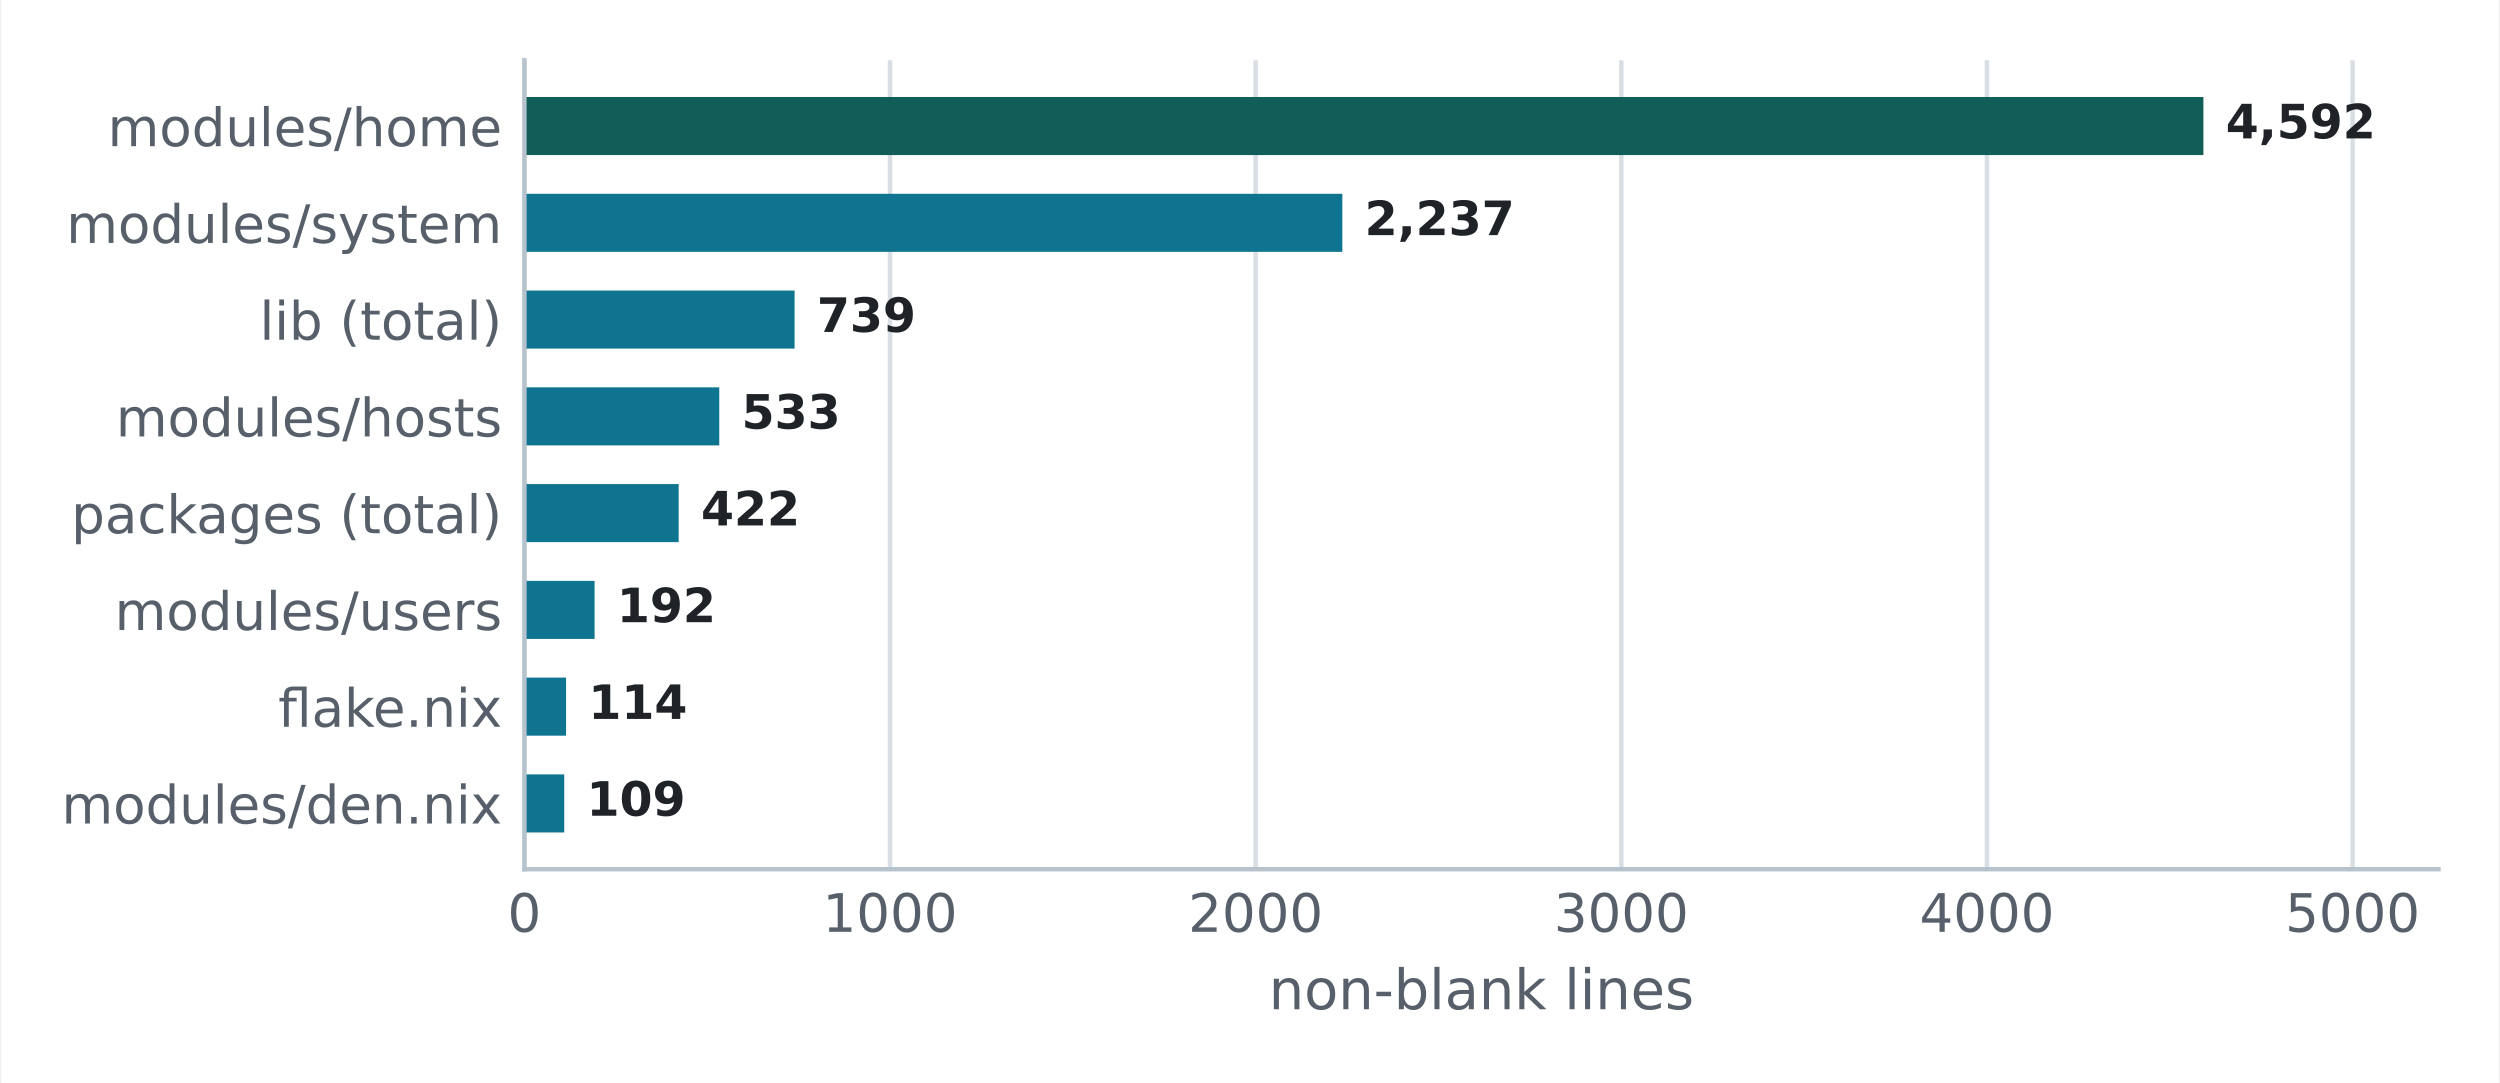
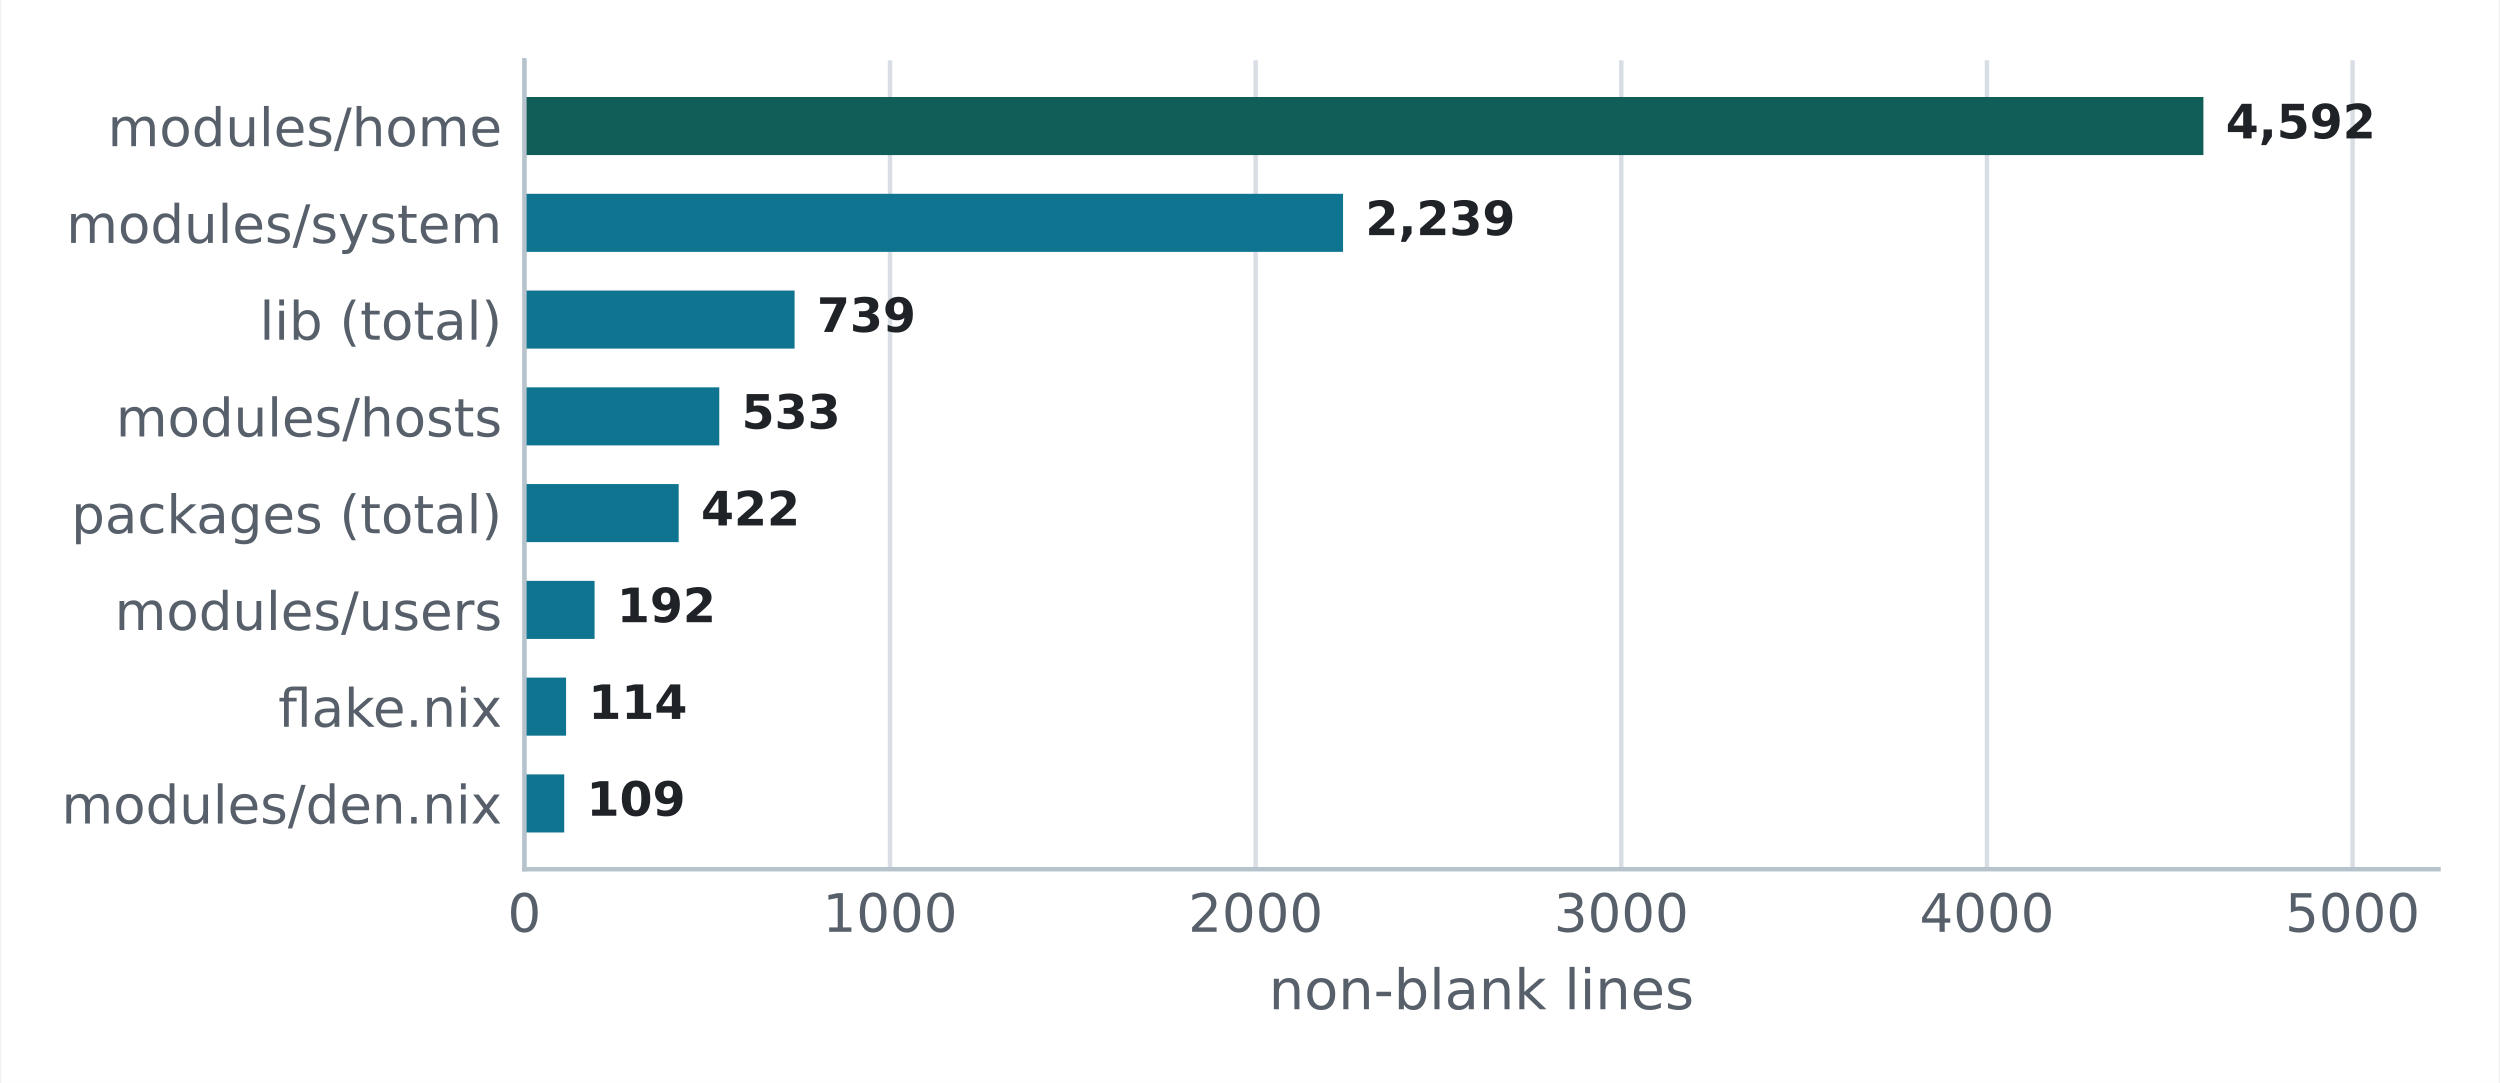
<svg xmlns="http://www.w3.org/2000/svg" xmlns:xlink="http://www.w3.org/1999/xlink" width="995" height="431" viewBox="0 0 447.591 194.078" version="1.1">
  <defs>
    <style type="text/css">*{stroke-linejoin: round; stroke-linecap: butt}</style>
  </defs>
  <g id="figure_1">
    <g id="patch_1">
      <path d="M 0 194.078  L 447.591 194.078  L 447.591 0  L 0 0  z " style="fill: #ffffff" />
    </g>
    <g id="axes_1">
      <g id="patch_2">
        <path d="M 93.751 155.778  L 436.791 155.778  L 436.791 10.8  L 93.751 10.8  z " style="fill: #ffffff" />
      </g>
      <g id="matplotlib.axis_1">
        <g id="xtick_1">
          <g id="line2d_1">
            <path d="M 93.751 155.778  L 93.751 10.8  " clip-path="url(#p4f550c6e6d)" style="fill: none; stroke: #d8dee4; stroke-width: 0.8; stroke-linecap: square" />
          </g>
          <g id="line2d_2" />
          <g id="text_1">
            <g style="fill: #57606a" transform="translate(90.72875 166.9954) scale(0.095 -0.095)">
              <defs>
                <path id="DejaVuSans-13" d="M 2034 4250  Q 1547 4250 1301 3770  Q 1056 3291 1056 2328  Q 1056 1369 1301 889  Q 1547 409 2034 409  Q 2525 409 2770 889  Q 3016 1369 3016 2328  Q 3016 3291 2770 3770  Q 2525 4250 2034 4250  z M 2034 4750  Q 2819 4750 3233 4129  Q 3647 3509 3647 2328  Q 3647 1150 3233 529  Q 2819 -91 2034 -91  Q 1250 -91 836 529  Q 422 1150 422 2328  Q 422 3509 836 4129  Q 1250 4750 2034 4750  z " transform="scale(0.015625)" />
              </defs>
              <use xlink:href="#DejaVuSans-13" />
            </g>
          </g>
        </g>
        <g id="xtick_2">
          <g id="line2d_3">
            <path d="M 159.281 155.778  L 159.281 10.8  " clip-path="url(#p4f550c6e6d)" style="fill: none; stroke: #d8dee4; stroke-width: 0.8; stroke-linecap: square" />
          </g>
          <g id="line2d_4" />
          <g id="text_2">
            <g style="fill: #57606a" transform="translate(147.1919 166.9954) scale(0.095 -0.095)">
              <defs>
                <path id="DejaVuSans-14" d="M 794 531  L 1825 531  L 1825 4091  L 703 3866  L 703 4441  L 1819 4666  L 2450 4666  L 2450 531  L 3481 531  L 3481 0  L 794 0  L 794 531  z " transform="scale(0.015625)" />
              </defs>
              <use xlink:href="#DejaVuSans-14" />
              <use xlink:href="#DejaVuSans-13" transform="translate(63.625 0)" />
              <use xlink:href="#DejaVuSans-13" transform="translate(127.25 0)" />
              <use xlink:href="#DejaVuSans-13" transform="translate(190.875 0)" />
            </g>
          </g>
        </g>
        <g id="xtick_3">
          <g id="line2d_5">
            <path d="M 224.81 155.778  L 224.81 10.8  " clip-path="url(#p4f550c6e6d)" style="fill: none; stroke: #d8dee4; stroke-width: 0.8; stroke-linecap: square" />
          </g>
          <g id="line2d_6" />
          <g id="text_3">
            <g style="fill: #57606a" transform="translate(212.7215 166.9954) scale(0.095 -0.095)">
              <defs>
                <path id="DejaVuSans-15" d="M 1228 531  L 3431 531  L 3431 0  L 469 0  L 469 531  Q 828 903 1448 1529  Q 2069 2156 2228 2338  Q 2531 2678 2651 2914  Q 2772 3150 2772 3378  Q 2772 3750 2511 3984  Q 2250 4219 1831 4219  Q 1534 4219 1204 4116  Q 875 4013 500 3803  L 500 4441  Q 881 4594 1212 4672  Q 1544 4750 1819 4750  Q 2544 4750 2975 4387  Q 3406 4025 3406 3419  Q 3406 3131 3298 2873  Q 3191 2616 2906 2266  Q 2828 2175 2409 1742  Q 1991 1309 1228 531  z " transform="scale(0.015625)" />
              </defs>
              <use xlink:href="#DejaVuSans-15" />
              <use xlink:href="#DejaVuSans-13" transform="translate(63.625 0)" />
              <use xlink:href="#DejaVuSans-13" transform="translate(127.25 0)" />
              <use xlink:href="#DejaVuSans-13" transform="translate(190.875 0)" />
            </g>
          </g>
        </g>
        <g id="xtick_4">
          <g id="line2d_7">
            <path d="M 290.34 155.778  L 290.34 10.8  " clip-path="url(#p4f550c6e6d)" style="fill: none; stroke: #d8dee4; stroke-width: 0.8; stroke-linecap: square" />
          </g>
          <g id="line2d_8" />
          <g id="text_4">
            <g style="fill: #57606a" transform="translate(278.2512 166.9954) scale(0.095 -0.095)">
              <defs>
                <path id="DejaVuSans-16" d="M 2597 2516  Q 3050 2419 3304 2112  Q 3559 1806 3559 1356  Q 3559 666 3084 287  Q 2609 -91 1734 -91  Q 1441 -91 1130 -33  Q 819 25 488 141  L 488 750  Q 750 597 1062 519  Q 1375 441 1716 441  Q 2309 441 2620 675  Q 2931 909 2931 1356  Q 2931 1769 2642 2001  Q 2353 2234 1838 2234  L 1294 2234  L 1294 2753  L 1863 2753  Q 2328 2753 2575 2939  Q 2822 3125 2822 3475  Q 2822 3834 2567 4026  Q 2313 4219 1838 4219  Q 1578 4219 1281 4162  Q 984 4106 628 3988  L 628 4550  Q 988 4650 1302 4700  Q 1616 4750 1894 4750  Q 2613 4750 3031 4423  Q 3450 4097 3450 3541  Q 3450 3153 3228 2886  Q 3006 2619 2597 2516  z " transform="scale(0.015625)" />
              </defs>
              <use xlink:href="#DejaVuSans-16" />
              <use xlink:href="#DejaVuSans-13" transform="translate(63.625 0)" />
              <use xlink:href="#DejaVuSans-13" transform="translate(127.25 0)" />
              <use xlink:href="#DejaVuSans-13" transform="translate(190.875 0)" />
            </g>
          </g>
        </g>
        <g id="xtick_5">
          <g id="line2d_9">
            <path d="M 355.87 155.778  L 355.87 10.8  " clip-path="url(#p4f550c6e6d)" style="fill: none; stroke: #d8dee4; stroke-width: 0.8; stroke-linecap: square" />
          </g>
          <g id="line2d_10" />
          <g id="text_5">
            <g style="fill: #57606a" transform="translate(343.7809 166.9954) scale(0.095 -0.095)">
              <defs>
                <path id="DejaVuSans-17" d="M 2419 4116  L 825 1625  L 2419 1625  L 2419 4116  z M 2253 4666  L 3047 4666  L 3047 1625  L 3713 1625  L 3713 1100  L 3047 1100  L 3047 0  L 2419 0  L 2419 1100  L 313 1100  L 313 1709  L 2253 4666  z " transform="scale(0.015625)" />
              </defs>
              <use xlink:href="#DejaVuSans-17" />
              <use xlink:href="#DejaVuSans-13" transform="translate(63.625 0)" />
              <use xlink:href="#DejaVuSans-13" transform="translate(127.25 0)" />
              <use xlink:href="#DejaVuSans-13" transform="translate(190.875 0)" />
            </g>
          </g>
        </g>
        <g id="xtick_6">
          <g id="line2d_11">
            <path d="M 421.399 155.778  L 421.399 10.8  " clip-path="url(#p4f550c6e6d)" style="fill: none; stroke: #d8dee4; stroke-width: 0.8; stroke-linecap: square" />
          </g>
          <g id="line2d_12" />
          <g id="text_6">
            <g style="fill: #57606a" transform="translate(409.3106 166.9954) scale(0.095 -0.095)">
              <defs>
                <path id="DejaVuSans-18" d="M 691 4666  L 3169 4666  L 3169 4134  L 1269 4134  L 1269 2991  Q 1406 3038 1543 3061  Q 1681 3084 1819 3084  Q 2600 3084 3056 2656  Q 3513 2228 3513 1497  Q 3513 744 3044 326  Q 2575 -91 1722 -91  Q 1428 -91 1123 -41  Q 819 9 494 109  L 494 744  Q 775 591 1075 516  Q 1375 441 1709 441  Q 2250 441 2565 725  Q 2881 1009 2881 1497  Q 2881 1984 2565 2268  Q 2250 2553 1709 2553  Q 1456 2553 1204 2497  Q 953 2441 691 2322  L 691 4666  z " transform="scale(0.015625)" />
              </defs>
              <use xlink:href="#DejaVuSans-18" />
              <use xlink:href="#DejaVuSans-13" transform="translate(63.625 0)" />
              <use xlink:href="#DejaVuSans-13" transform="translate(127.25 0)" />
              <use xlink:href="#DejaVuSans-13" transform="translate(190.875 0)" />
            </g>
          </g>
        </g>
        <g id="text_7">
          <g style="fill: #57606a" transform="translate(227.1616 180.8761) scale(0.1 -0.1)">
            <defs>
              <path id="DejaVuSans-51" d="M 3513 2113  L 3513 0  L 2938 0  L 2938 2094  Q 2938 2591 2744 2837  Q 2550 3084 2163 3084  Q 1697 3084 1428 2787  Q 1159 2491 1159 1978  L 1159 0  L 581 0  L 581 3500  L 1159 3500  L 1159 2956  Q 1366 3272 1645 3428  Q 1925 3584 2291 3584  Q 2894 3584 3203 3211  Q 3513 2838 3513 2113  z " transform="scale(0.015625)" />
              <path id="DejaVuSans-52" d="M 1959 3097  Q 1497 3097 1228 2736  Q 959 2375 959 1747  Q 959 1119 1226 758  Q 1494 397 1959 397  Q 2419 397 2687 759  Q 2956 1122 2956 1747  Q 2956 2369 2687 2733  Q 2419 3097 1959 3097  z M 1959 3584  Q 2709 3584 3137 3096  Q 3566 2609 3566 1747  Q 3566 888 3137 398  Q 2709 -91 1959 -91  Q 1206 -91 779 398  Q 353 888 353 1747  Q 353 2609 779 3096  Q 1206 3584 1959 3584  z " transform="scale(0.015625)" />
              <path id="DejaVuSans-10" d="M 313 2009  L 1997 2009  L 1997 1497  L 313 1497  L 313 2009  z " transform="scale(0.015625)" />
              <path id="DejaVuSans-45" d="M 3116 1747  Q 3116 2381 2855 2742  Q 2594 3103 2138 3103  Q 1681 3103 1420 2742  Q 1159 2381 1159 1747  Q 1159 1113 1420 752  Q 1681 391 2138 391  Q 2594 391 2855 752  Q 3116 1113 3116 1747  z M 1159 2969  Q 1341 3281 1617 3432  Q 1894 3584 2278 3584  Q 2916 3584 3314 3078  Q 3713 2572 3713 1747  Q 3713 922 3314 415  Q 2916 -91 2278 -91  Q 1894 -91 1617 61  Q 1341 213 1159 525  L 1159 0  L 581 0  L 581 4863  L 1159 4863  L 1159 2969  z " transform="scale(0.015625)" />
              <path id="DejaVuSans-4f" d="M 603 4863  L 1178 4863  L 1178 0  L 603 0  L 603 4863  z " transform="scale(0.015625)" />
              <path id="DejaVuSans-44" d="M 2194 1759  Q 1497 1759 1228 1600  Q 959 1441 959 1056  Q 959 750 1161 570  Q 1363 391 1709 391  Q 2188 391 2477 730  Q 2766 1069 2766 1631  L 2766 1759  L 2194 1759  z M 3341 1997  L 3341 0  L 2766 0  L 2766 531  Q 2569 213 2275 61  Q 1981 -91 1556 -91  Q 1019 -91 701 211  Q 384 513 384 1019  Q 384 1609 779 1909  Q 1175 2209 1959 2209  L 2766 2209  L 2766 2266  Q 2766 2663 2505 2880  Q 2244 3097 1772 3097  Q 1472 3097 1187 3025  Q 903 2953 641 2809  L 641 3341  Q 956 3463 1253 3523  Q 1550 3584 1831 3584  Q 2591 3584 2966 3190  Q 3341 2797 3341 1997  z " transform="scale(0.015625)" />
              <path id="DejaVuSans-4e" d="M 581 4863  L 1159 4863  L 1159 1991  L 2875 3500  L 3609 3500  L 1753 1863  L 3688 0  L 2938 0  L 1159 1709  L 1159 0  L 581 0  L 581 4863  z " transform="scale(0.015625)" />
              <path id="DejaVuSans-3" transform="scale(0.015625)" />
              <path id="DejaVuSans-4c" d="M 603 3500  L 1178 3500  L 1178 0  L 603 0  L 603 3500  z M 603 4863  L 1178 4863  L 1178 4134  L 603 4134  L 603 4863  z " transform="scale(0.015625)" />
              <path id="DejaVuSans-48" d="M 3597 1894  L 3597 1613  L 953 1613  Q 991 1019 1311 708  Q 1631 397 2203 397  Q 2534 397 2845 478  Q 3156 559 3463 722  L 3463 178  Q 3153 47 2828 -22  Q 2503 -91 2169 -91  Q 1331 -91 842 396  Q 353 884 353 1716  Q 353 2575 817 3079  Q 1281 3584 2069 3584  Q 2775 3584 3186 3129  Q 3597 2675 3597 1894  z M 3022 2063  Q 3016 2534 2758 2815  Q 2500 3097 2075 3097  Q 1594 3097 1305 2825  Q 1016 2553 972 2059  L 3022 2063  z " transform="scale(0.015625)" />
              <path id="DejaVuSans-56" d="M 2834 3397  L 2834 2853  Q 2591 2978 2328 3040  Q 2066 3103 1784 3103  Q 1356 3103 1142 2972  Q 928 2841 928 2578  Q 928 2378 1081 2264  Q 1234 2150 1697 2047  L 1894 2003  Q 2506 1872 2764 1633  Q 3022 1394 3022 966  Q 3022 478 2636 193  Q 2250 -91 1575 -91  Q 1294 -91 989 -36  Q 684 19 347 128  L 347 722  Q 666 556 975 473  Q 1284 391 1588 391  Q 1994 391 2212 530  Q 2431 669 2431 922  Q 2431 1156 2273 1281  Q 2116 1406 1581 1522  L 1381 1569  Q 847 1681 609 1914  Q 372 2147 372 2553  Q 372 3047 722 3315  Q 1072 3584 1716 3584  Q 2034 3584 2315 3537  Q 2597 3491 2834 3397  z " transform="scale(0.015625)" />
            </defs>
            <use xlink:href="#DejaVuSans-51" />
            <use xlink:href="#DejaVuSans-52" transform="translate(63.375 0)" />
            <use xlink:href="#DejaVuSans-51" transform="translate(124.5625 0)" />
            <use xlink:href="#DejaVuSans-10" transform="translate(187.9375 0)" />
            <use xlink:href="#DejaVuSans-45" transform="translate(224.0156 0)" />
            <use xlink:href="#DejaVuSans-4f" transform="translate(287.5 0)" />
            <use xlink:href="#DejaVuSans-44" transform="translate(315.2812 0)" />
            <use xlink:href="#DejaVuSans-51" transform="translate(376.5625 0)" />
            <use xlink:href="#DejaVuSans-4e" transform="translate(439.9375 0)" />
            <use xlink:href="#DejaVuSans-3" transform="translate(497.8438 0)" />
            <use xlink:href="#DejaVuSans-4f" transform="translate(529.625 0)" />
            <use xlink:href="#DejaVuSans-4c" transform="translate(557.4062 0)" />
            <use xlink:href="#DejaVuSans-51" transform="translate(585.1875 0)" />
            <use xlink:href="#DejaVuSans-48" transform="translate(648.5625 0)" />
            <use xlink:href="#DejaVuSans-56" transform="translate(710.0938 0)" />
          </g>
        </g>
      </g>
      <g id="matplotlib.axis_2">
        <g id="ytick_1">
          <g id="line2d_13" />
          <g id="text_8">
            <g style="fill: #57606a" transform="translate(10.8 147.5945) scale(0.095 -0.095)">
              <defs>
                <path id="DejaVuSans-50" d="M 3328 2828  Q 3544 3216 3844 3400  Q 4144 3584 4550 3584  Q 5097 3584 5394 3201  Q 5691 2819 5691 2113  L 5691 0  L 5113 0  L 5113 2094  Q 5113 2597 4934 2840  Q 4756 3084 4391 3084  Q 3944 3084 3684 2787  Q 3425 2491 3425 1978  L 3425 0  L 2847 0  L 2847 2094  Q 2847 2600 2669 2842  Q 2491 3084 2119 3084  Q 1678 3084 1418 2786  Q 1159 2488 1159 1978  L 1159 0  L 581 0  L 581 3500  L 1159 3500  L 1159 2956  Q 1356 3278 1631 3431  Q 1906 3584 2284 3584  Q 2666 3584 2933 3390  Q 3200 3197 3328 2828  z " transform="scale(0.015625)" />
                <path id="DejaVuSans-47" d="M 2906 2969  L 2906 4863  L 3481 4863  L 3481 0  L 2906 0  L 2906 525  Q 2725 213 2448 61  Q 2172 -91 1784 -91  Q 1150 -91 751 415  Q 353 922 353 1747  Q 353 2572 751 3078  Q 1150 3584 1784 3584  Q 2172 3584 2448 3432  Q 2725 3281 2906 2969  z M 947 1747  Q 947 1113 1208 752  Q 1469 391 1925 391  Q 2381 391 2643 752  Q 2906 1113 2906 1747  Q 2906 2381 2643 2742  Q 2381 3103 1925 3103  Q 1469 3103 1208 2742  Q 947 2381 947 1747  z " transform="scale(0.015625)" />
                <path id="DejaVuSans-58" d="M 544 1381  L 544 3500  L 1119 3500  L 1119 1403  Q 1119 906 1312 657  Q 1506 409 1894 409  Q 2359 409 2629 706  Q 2900 1003 2900 1516  L 2900 3500  L 3475 3500  L 3475 0  L 2900 0  L 2900 538  Q 2691 219 2414 64  Q 2138 -91 1772 -91  Q 1169 -91 856 284  Q 544 659 544 1381  z M 1991 3584  L 1991 3584  z " transform="scale(0.015625)" />
                <path id="DejaVuSans-12" d="M 1625 4666  L 2156 4666  L 531 -594  L 0 -594  L 1625 4666  z " transform="scale(0.015625)" />
                <path id="DejaVuSans-11" d="M 684 794  L 1344 794  L 1344 0  L 684 0  L 684 794  z " transform="scale(0.015625)" />
                <path id="DejaVuSans-5b" d="M 3513 3500  L 2247 1797  L 3578 0  L 2900 0  L 1881 1375  L 863 0  L 184 0  L 1544 1831  L 300 3500  L 978 3500  L 1906 2253  L 2834 3500  L 3513 3500  z " transform="scale(0.015625)" />
              </defs>
              <use xlink:href="#DejaVuSans-50" />
              <use xlink:href="#DejaVuSans-52" transform="translate(97.40625 0)" />
              <use xlink:href="#DejaVuSans-47" transform="translate(158.5938 0)" />
              <use xlink:href="#DejaVuSans-58" transform="translate(222.0781 0)" />
              <use xlink:href="#DejaVuSans-4f" transform="translate(285.4531 0)" />
              <use xlink:href="#DejaVuSans-48" transform="translate(313.2344 0)" />
              <use xlink:href="#DejaVuSans-56" transform="translate(374.7656 0)" />
              <use xlink:href="#DejaVuSans-12" transform="translate(426.8594 0)" />
              <use xlink:href="#DejaVuSans-47" transform="translate(460.5469 0)" />
              <use xlink:href="#DejaVuSans-48" transform="translate(524.0312 0)" />
              <use xlink:href="#DejaVuSans-51" transform="translate(585.5625 0)" />
              <use xlink:href="#DejaVuSans-11" transform="translate(648.9375 0)" />
              <use xlink:href="#DejaVuSans-51" transform="translate(680.7188 0)" />
              <use xlink:href="#DejaVuSans-4c" transform="translate(744.0938 0)" />
              <use xlink:href="#DejaVuSans-5b" transform="translate(771.875 0)" />
            </g>
          </g>
        </g>
        <g id="ytick_2">
          <g id="line2d_14" />
          <g id="text_9">
            <g style="fill: #57606a" transform="translate(49.6357 130.2526) scale(0.095 -0.095)">
              <defs>
                <path id="DejaVuSans-13b0" d="M 1831 4863  L 3431 4863  L 3431 0  L 2853 0  L 2853 4384  L 1825 4384  Q 1516 4384 1395 4259  Q 1275 4134 1275 3809  L 1275 3500  L 2222 3500  L 2222 3053  L 1275 3053  L 1275 0  L 697 0  L 697 3053  L 147 3053  L 147 3500  L 697 3500  L 697 3744  Q 697 4328 969 4595  Q 1241 4863 1831 4863  z " transform="scale(0.015625)" />
              </defs>
              <use xlink:href="#DejaVuSans-13b0" />
              <use xlink:href="#DejaVuSans-44" transform="translate(62.98438 0)" />
              <use xlink:href="#DejaVuSans-4e" transform="translate(124.2656 0)" />
              <use xlink:href="#DejaVuSans-48" transform="translate(178.6094 0)" />
              <use xlink:href="#DejaVuSans-11" transform="translate(240.1406 0)" />
              <use xlink:href="#DejaVuSans-51" transform="translate(271.9219 0)" />
              <use xlink:href="#DejaVuSans-4c" transform="translate(335.2969 0)" />
              <use xlink:href="#DejaVuSans-5b" transform="translate(363.0781 0)" />
            </g>
          </g>
        </g>
        <g id="ytick_3">
          <g id="line2d_15" />
          <g id="text_10">
            <g style="fill: #57606a" transform="translate(20.32969 112.9108) scale(0.095 -0.095)">
              <defs>
                <path id="DejaVuSans-55" d="M 2631 2963  Q 2534 3019 2420 3045  Q 2306 3072 2169 3072  Q 1681 3072 1420 2755  Q 1159 2438 1159 1844  L 1159 0  L 581 0  L 581 3500  L 1159 3500  L 1159 2956  Q 1341 3275 1631 3429  Q 1922 3584 2338 3584  Q 2397 3584 2469 3576  Q 2541 3569 2628 3553  L 2631 2963  z " transform="scale(0.015625)" />
              </defs>
              <use xlink:href="#DejaVuSans-50" />
              <use xlink:href="#DejaVuSans-52" transform="translate(97.40625 0)" />
              <use xlink:href="#DejaVuSans-47" transform="translate(158.5938 0)" />
              <use xlink:href="#DejaVuSans-58" transform="translate(222.0781 0)" />
              <use xlink:href="#DejaVuSans-4f" transform="translate(285.4531 0)" />
              <use xlink:href="#DejaVuSans-48" transform="translate(313.2344 0)" />
              <use xlink:href="#DejaVuSans-56" transform="translate(374.7656 0)" />
              <use xlink:href="#DejaVuSans-12" transform="translate(426.8594 0)" />
              <use xlink:href="#DejaVuSans-58" transform="translate(460.5469 0)" />
              <use xlink:href="#DejaVuSans-56" transform="translate(523.9219 0)" />
              <use xlink:href="#DejaVuSans-48" transform="translate(576.0156 0)" />
              <use xlink:href="#DejaVuSans-55" transform="translate(637.5469 0)" />
              <use xlink:href="#DejaVuSans-56" transform="translate(678.6562 0)" />
            </g>
          </g>
        </g>
        <g id="ytick_4">
          <g id="line2d_16" />
          <g id="text_11">
            <g style="fill: #57606a" transform="translate(12.5382 95.569) scale(0.095 -0.095)">
              <defs>
                <path id="DejaVuSans-53" d="M 1159 525  L 1159 -1331  L 581 -1331  L 581 3500  L 1159 3500  L 1159 2969  Q 1341 3281 1617 3432  Q 1894 3584 2278 3584  Q 2916 3584 3314 3078  Q 3713 2572 3713 1747  Q 3713 922 3314 415  Q 2916 -91 2278 -91  Q 1894 -91 1617 61  Q 1341 213 1159 525  z M 3116 1747  Q 3116 2381 2855 2742  Q 2594 3103 2138 3103  Q 1681 3103 1420 2742  Q 1159 2381 1159 1747  Q 1159 1113 1420 752  Q 1681 391 2138 391  Q 2594 391 2855 752  Q 3116 1113 3116 1747  z " transform="scale(0.015625)" />
                <path id="DejaVuSans-46" d="M 3122 3366  L 3122 2828  Q 2878 2963 2633 3030  Q 2388 3097 2138 3097  Q 1578 3097 1268 2742  Q 959 2388 959 1747  Q 959 1106 1268 751  Q 1578 397 2138 397  Q 2388 397 2633 464  Q 2878 531 3122 666  L 3122 134  Q 2881 22 2623 -34  Q 2366 -91 2075 -91  Q 1284 -91 818 406  Q 353 903 353 1747  Q 353 2603 823 3093  Q 1294 3584 2113 3584  Q 2378 3584 2631 3529  Q 2884 3475 3122 3366  z " transform="scale(0.015625)" />
                <path id="DejaVuSans-4a" d="M 2906 1791  Q 2906 2416 2648 2759  Q 2391 3103 1925 3103  Q 1463 3103 1205 2759  Q 947 2416 947 1791  Q 947 1169 1205 825  Q 1463 481 1925 481  Q 2391 481 2648 825  Q 2906 1169 2906 1791  z M 3481 434  Q 3481 -459 3084 -895  Q 2688 -1331 1869 -1331  Q 1566 -1331 1297 -1286  Q 1028 -1241 775 -1147  L 775 -588  Q 1028 -725 1275 -790  Q 1522 -856 1778 -856  Q 2344 -856 2625 -561  Q 2906 -266 2906 331  L 2906 616  Q 2728 306 2450 153  Q 2172 0 1784 0  Q 1141 0 747 490  Q 353 981 353 1791  Q 353 2603 747 3093  Q 1141 3584 1784 3584  Q 2172 3584 2450 3431  Q 2728 3278 2906 2969  L 2906 3500  L 3481 3500  L 3481 434  z " transform="scale(0.015625)" />
                <path id="DejaVuSans-b" d="M 1984 4856  Q 1566 4138 1362 3434  Q 1159 2731 1159 2009  Q 1159 1288 1364 580  Q 1569 -128 1984 -844  L 1484 -844  Q 1016 -109 783 600  Q 550 1309 550 2009  Q 550 2706 781 3412  Q 1013 4119 1484 4856  L 1984 4856  z " transform="scale(0.015625)" />
                <path id="DejaVuSans-57" d="M 1172 4494  L 1172 3500  L 2356 3500  L 2356 3053  L 1172 3053  L 1172 1153  Q 1172 725 1289 603  Q 1406 481 1766 481  L 2356 481  L 2356 0  L 1766 0  Q 1100 0 847 248  Q 594 497 594 1153  L 594 3053  L 172 3053  L 172 3500  L 594 3500  L 594 4494  L 1172 4494  z " transform="scale(0.015625)" />
                <path id="DejaVuSans-c" d="M 513 4856  L 1013 4856  Q 1481 4119 1714 3412  Q 1947 2706 1947 2009  Q 1947 1309 1714 600  Q 1481 -109 1013 -844  L 513 -844  Q 928 -128 1133 580  Q 1338 1288 1338 2009  Q 1338 2731 1133 3434  Q 928 4138 513 4856  z " transform="scale(0.015625)" />
              </defs>
              <use xlink:href="#DejaVuSans-53" />
              <use xlink:href="#DejaVuSans-44" transform="translate(63.48438 0)" />
              <use xlink:href="#DejaVuSans-46" transform="translate(124.7656 0)" />
              <use xlink:href="#DejaVuSans-4e" transform="translate(179.75 0)" />
              <use xlink:href="#DejaVuSans-44" transform="translate(235.9062 0)" />
              <use xlink:href="#DejaVuSans-4a" transform="translate(297.1875 0)" />
              <use xlink:href="#DejaVuSans-48" transform="translate(360.6719 0)" />
              <use xlink:href="#DejaVuSans-56" transform="translate(422.2031 0)" />
              <use xlink:href="#DejaVuSans-3" transform="translate(474.2969 0)" />
              <use xlink:href="#DejaVuSans-b" transform="translate(506.0781 0)" />
              <use xlink:href="#DejaVuSans-57" transform="translate(545.0938 0)" />
              <use xlink:href="#DejaVuSans-52" transform="translate(584.2969 0)" />
              <use xlink:href="#DejaVuSans-57" transform="translate(645.4844 0)" />
              <use xlink:href="#DejaVuSans-44" transform="translate(684.6875 0)" />
              <use xlink:href="#DejaVuSans-4f" transform="translate(745.9688 0)" />
              <use xlink:href="#DejaVuSans-c" transform="translate(773.75 0)" />
            </g>
          </g>
        </g>
        <g id="ytick_5">
          <g id="line2d_17" />
          <g id="text_12">
            <g style="fill: #57606a" transform="translate(20.54344 78.22717) scale(0.095 -0.095)">
              <defs>
                <path id="DejaVuSans-4b" d="M 3513 2113  L 3513 0  L 2938 0  L 2938 2094  Q 2938 2591 2744 2837  Q 2550 3084 2163 3084  Q 1697 3084 1428 2787  Q 1159 2491 1159 1978  L 1159 0  L 581 0  L 581 4863  L 1159 4863  L 1159 2956  Q 1366 3272 1645 3428  Q 1925 3584 2291 3584  Q 2894 3584 3203 3211  Q 3513 2838 3513 2113  z " transform="scale(0.015625)" />
              </defs>
              <use xlink:href="#DejaVuSans-50" />
              <use xlink:href="#DejaVuSans-52" transform="translate(97.40625 0)" />
              <use xlink:href="#DejaVuSans-47" transform="translate(158.5938 0)" />
              <use xlink:href="#DejaVuSans-58" transform="translate(222.0781 0)" />
              <use xlink:href="#DejaVuSans-4f" transform="translate(285.4531 0)" />
              <use xlink:href="#DejaVuSans-48" transform="translate(313.2344 0)" />
              <use xlink:href="#DejaVuSans-56" transform="translate(374.7656 0)" />
              <use xlink:href="#DejaVuSans-12" transform="translate(426.8594 0)" />
              <use xlink:href="#DejaVuSans-4b" transform="translate(460.5469 0)" />
              <use xlink:href="#DejaVuSans-52" transform="translate(523.9219 0)" />
              <use xlink:href="#DejaVuSans-56" transform="translate(585.1094 0)" />
              <use xlink:href="#DejaVuSans-57" transform="translate(637.2031 0)" />
              <use xlink:href="#DejaVuSans-56" transform="translate(676.4062 0)" />
            </g>
          </g>
        </g>
        <g id="ytick_6">
          <g id="line2d_18" />
          <g id="text_13">
            <g style="fill: #57606a" transform="translate(46.28695 60.88535) scale(0.095 -0.095)">
              <use xlink:href="#DejaVuSans-4f" />
              <use xlink:href="#DejaVuSans-4c" transform="translate(27.78125 0)" />
              <use xlink:href="#DejaVuSans-45" transform="translate(55.5625 0)" />
              <use xlink:href="#DejaVuSans-3" transform="translate(119.0469 0)" />
              <use xlink:href="#DejaVuSans-b" transform="translate(150.8281 0)" />
              <use xlink:href="#DejaVuSans-57" transform="translate(189.8438 0)" />
              <use xlink:href="#DejaVuSans-52" transform="translate(229.0469 0)" />
              <use xlink:href="#DejaVuSans-57" transform="translate(290.2344 0)" />
              <use xlink:href="#DejaVuSans-44" transform="translate(329.4375 0)" />
              <use xlink:href="#DejaVuSans-4f" transform="translate(390.7188 0)" />
              <use xlink:href="#DejaVuSans-c" transform="translate(418.5 0)" />
            </g>
          </g>
        </g>
        <g id="ytick_7">
          <g id="line2d_19" />
          <g id="text_14">
            <g style="fill: #57606a" transform="translate(11.655 43.54352) scale(0.095 -0.095)">
              <defs>
                <path id="DejaVuSans-5c" d="M 2059 -325  Q 1816 -950 1584 -1140  Q 1353 -1331 966 -1331  L 506 -1331  L 506 -850  L 844 -850  Q 1081 -850 1212 -737  Q 1344 -625 1503 -206  L 1606 56  L 191 3500  L 800 3500  L 1894 763  L 2988 3500  L 3597 3500  L 2059 -325  z " transform="scale(0.015625)" />
              </defs>
              <use xlink:href="#DejaVuSans-50" />
              <use xlink:href="#DejaVuSans-52" transform="translate(97.40625 0)" />
              <use xlink:href="#DejaVuSans-47" transform="translate(158.5938 0)" />
              <use xlink:href="#DejaVuSans-58" transform="translate(222.0781 0)" />
              <use xlink:href="#DejaVuSans-4f" transform="translate(285.4531 0)" />
              <use xlink:href="#DejaVuSans-48" transform="translate(313.2344 0)" />
              <use xlink:href="#DejaVuSans-56" transform="translate(374.7656 0)" />
              <use xlink:href="#DejaVuSans-12" transform="translate(426.8594 0)" />
              <use xlink:href="#DejaVuSans-56" transform="translate(460.5469 0)" />
              <use xlink:href="#DejaVuSans-5c" transform="translate(512.6406 0)" />
              <use xlink:href="#DejaVuSans-56" transform="translate(571.8281 0)" />
              <use xlink:href="#DejaVuSans-57" transform="translate(623.9219 0)" />
              <use xlink:href="#DejaVuSans-48" transform="translate(663.125 0)" />
              <use xlink:href="#DejaVuSans-50" transform="translate(724.6562 0)" />
            </g>
          </g>
        </g>
        <g id="ytick_8">
          <g id="line2d_20" />
          <g id="text_15">
            <g style="fill: #57606a" transform="translate(19.06648 26.2017) scale(0.095 -0.095)">
              <use xlink:href="#DejaVuSans-50" />
              <use xlink:href="#DejaVuSans-52" transform="translate(97.40625 0)" />
              <use xlink:href="#DejaVuSans-47" transform="translate(158.5938 0)" />
              <use xlink:href="#DejaVuSans-58" transform="translate(222.0781 0)" />
              <use xlink:href="#DejaVuSans-4f" transform="translate(285.4531 0)" />
              <use xlink:href="#DejaVuSans-48" transform="translate(313.2344 0)" />
              <use xlink:href="#DejaVuSans-56" transform="translate(374.7656 0)" />
              <use xlink:href="#DejaVuSans-12" transform="translate(426.8594 0)" />
              <use xlink:href="#DejaVuSans-4b" transform="translate(460.5469 0)" />
              <use xlink:href="#DejaVuSans-52" transform="translate(523.9219 0)" />
              <use xlink:href="#DejaVuSans-50" transform="translate(585.1094 0)" />
              <use xlink:href="#DejaVuSans-48" transform="translate(682.5156 0)" />
            </g>
          </g>
        </g>
      </g>
      <g id="patch_3">
        <path d="M 93.751 149.188  L 100.894 149.188  L 100.894 138.783  L 93.751 138.783  z " clip-path="url(#p4f550c6e6d)" style="fill: #0e7490" />
      </g>
      <g id="patch_4">
        <path d="M 93.751 131.846  L 101.221 131.846  L 101.221 121.441  L 93.751 121.441  z " clip-path="url(#p4f550c6e6d)" style="fill: #0e7490" />
      </g>
      <g id="patch_5">
        <path d="M 93.751 114.504  L 106.333 114.504  L 106.333 104.099  L 93.751 104.099  z " clip-path="url(#p4f550c6e6d)" style="fill: #0e7490" />
      </g>
      <g id="patch_6">
        <path d="M 93.751 97.162  L 121.404 97.162  L 121.404 86.757  L 93.751 86.757  z " clip-path="url(#p4f550c6e6d)" style="fill: #0e7490" />
      </g>
      <g id="patch_7">
        <path d="M 93.751 79.82  L 128.678 79.82  L 128.678 69.415  L 93.751 69.415  z " clip-path="url(#p4f550c6e6d)" style="fill: #0e7490" />
      </g>
      <g id="patch_8">
        <path d="M 93.751 62.479  L 142.177 62.479  L 142.177 52.074  L 93.751 52.074  z " clip-path="url(#p4f550c6e6d)" style="fill: #0e7490" />
      </g>
      <g id="patch_9">
-         <path d="M 93.751 45.137  L 240.341 45.137  L 240.341 34.732  L 93.751 34.732  z " clip-path="url(#p4f550c6e6d)" style="fill: #0e7490" />
+         <path d="M 93.751 45.137  L 240.472 45.137  L 240.472 34.732  L 93.751 34.732  z " clip-path="url(#p4f550c6e6d)" style="fill: #0e7490" />
      </g>
      <g id="patch_10">
        <path d="M 93.751 27.795  L 394.663 27.795  L 394.663 17.39  L 93.751 17.39  z " clip-path="url(#p4f550c6e6d)" style="fill: #115e59" />
      </g>
      <g id="patch_11">
        <path d="M 93.751 155.778  L 93.751 10.8  " style="fill: none; stroke: #b6c2cc; stroke-width: 0.8; stroke-linejoin: miter; stroke-linecap: square" />
      </g>
      <g id="patch_12">
        <path d="M 93.751 155.778  L 436.791 155.778  " style="fill: none; stroke: #b6c2cc; stroke-width: 0.8; stroke-linejoin: miter; stroke-linecap: square" />
      </g>
      <g id="text_16">
        <g style="fill: #1f2328" transform="translate(104.8937 146.1932) scale(0.085 -0.085)">
          <defs>
            <path id="DejaVuSans-Bold-14" d="M 750 831  L 1813 831  L 1813 3847  L 722 3622  L 722 4441  L 1806 4666  L 2950 4666  L 2950 831  L 4013 831  L 4013 0  L 750 0  L 750 831  z " transform="scale(0.015625)" />
            <path id="DejaVuSans-Bold-13" d="M 2944 2338  Q 2944 3213 2780 3570  Q 2616 3928 2228 3928  Q 1841 3928 1675 3570  Q 1509 3213 1509 2338  Q 1509 1453 1675 1090  Q 1841 728 2228 728  Q 2613 728 2778 1090  Q 2944 1453 2944 2338  z M 4147 2328  Q 4147 1169 3647 539  Q 3147 -91 2228 -91  Q 1306 -91 806 539  Q 306 1169 306 2328  Q 306 3491 806 4120  Q 1306 4750 2228 4750  Q 3147 4750 3647 4120  Q 4147 3491 4147 2328  z " transform="scale(0.015625)" />
            <path id="DejaVuSans-Bold-1c" d="M 641 103  L 641 966  Q 928 831 1190 764  Q 1453 697 1709 697  Q 2247 697 2547 995  Q 2847 1294 2900 1881  Q 2688 1725 2447 1647  Q 2206 1569 1925 1569  Q 1209 1569 770 1986  Q 331 2403 331 3084  Q 331 3838 820 4291  Q 1309 4744 2131 4744  Q 3044 4744 3544 4128  Q 4044 3513 4044 2388  Q 4044 1231 3459 570  Q 2875 -91 1856 -91  Q 1528 -91 1228 -42  Q 928 6 641 103  z M 2125 2350  Q 2441 2350 2600 2554  Q 2759 2759 2759 3169  Q 2759 3575 2600 3781  Q 2441 3988 2125 3988  Q 1809 3988 1650 3781  Q 1491 3575 1491 3169  Q 1491 2759 1650 2554  Q 1809 2350 2125 2350  z " transform="scale(0.015625)" />
          </defs>
          <use xlink:href="#DejaVuSans-Bold-14" />
          <use xlink:href="#DejaVuSans-Bold-13" transform="translate(69.57812 0)" />
          <use xlink:href="#DejaVuSans-Bold-1c" transform="translate(139.1562 0)" />
        </g>
      </g>
      <g id="text_17">
        <g style="fill: #1f2328" transform="translate(105.2213 128.8514) scale(0.085 -0.085)">
          <defs>
            <path id="DejaVuSans-Bold-17" d="M 2356 3675  L 1038 1722  L 2356 1722  L 2356 3675  z M 2156 4666  L 3494 4666  L 3494 1722  L 4159 1722  L 4159 850  L 3494 850  L 3494 0  L 2356 0  L 2356 850  L 288 850  L 288 1881  L 2156 4666  z " transform="scale(0.015625)" />
          </defs>
          <use xlink:href="#DejaVuSans-Bold-14" />
          <use xlink:href="#DejaVuSans-Bold-14" transform="translate(69.57812 0)" />
          <use xlink:href="#DejaVuSans-Bold-17" transform="translate(139.1562 0)" />
        </g>
      </g>
      <g id="text_18">
        <g style="fill: #1f2328" transform="translate(110.3326 111.5096) scale(0.085 -0.085)">
          <defs>
            <path id="DejaVuSans-Bold-15" d="M 1844 884  L 3897 884  L 3897 0  L 506 0  L 506 884  L 2209 2388  Q 2438 2594 2547 2791  Q 2656 2988 2656 3200  Q 2656 3528 2436 3728  Q 2216 3928 1850 3928  Q 1569 3928 1234 3808  Q 900 3688 519 3450  L 519 4475  Q 925 4609 1322 4679  Q 1719 4750 2100 4750  Q 2938 4750 3402 4381  Q 3866 4013 3866 3353  Q 3866 2972 3669 2642  Q 3472 2313 2841 1759  L 1844 884  z " transform="scale(0.015625)" />
          </defs>
          <use xlink:href="#DejaVuSans-Bold-14" />
          <use xlink:href="#DejaVuSans-Bold-1c" transform="translate(69.57812 0)" />
          <use xlink:href="#DejaVuSans-Bold-15" transform="translate(139.1562 0)" />
        </g>
      </g>
      <g id="text_19">
        <g style="fill: #1f2328" transform="translate(125.4045 94.16775) scale(0.085 -0.085)">
          <use xlink:href="#DejaVuSans-Bold-17" />
          <use xlink:href="#DejaVuSans-Bold-15" transform="translate(69.57812 0)" />
          <use xlink:href="#DejaVuSans-Bold-15" transform="translate(139.1562 0)" />
        </g>
      </g>
      <g id="text_20">
        <g style="fill: #1f2328" transform="translate(132.6783 76.82592) scale(0.085 -0.085)">
          <defs>
            <path id="DejaVuSans-Bold-18" d="M 678 4666  L 3669 4666  L 3669 3781  L 1638 3781  L 1638 3059  Q 1775 3097 1914 3117  Q 2053 3138 2203 3138  Q 3056 3138 3531 2711  Q 4006 2284 4006 1522  Q 4006 766 3489 337  Q 2972 -91 2053 -91  Q 1656 -91 1267 -14  Q 878 63 494 219  L 494 1166  Q 875 947 1217 837  Q 1559 728 1863 728  Q 2300 728 2551 942  Q 2803 1156 2803 1522  Q 2803 1891 2551 2103  Q 2300 2316 1863 2316  Q 1603 2316 1309 2248  Q 1016 2181 678 2041  L 678 4666  z " transform="scale(0.015625)" />
            <path id="DejaVuSans-Bold-16" d="M 2981 2516  Q 3453 2394 3698 2092  Q 3944 1791 3944 1325  Q 3944 631 3412 270  Q 2881 -91 1863 -91  Q 1503 -91 1142 -33  Q 781 25 428 141  L 428 1069  Q 766 900 1098 814  Q 1431 728 1753 728  Q 2231 728 2486 893  Q 2741 1059 2741 1369  Q 2741 1688 2480 1852  Q 2219 2016 1709 2016  L 1228 2016  L 1228 2791  L 1734 2791  Q 2188 2791 2409 2933  Q 2631 3075 2631 3366  Q 2631 3634 2415 3781  Q 2200 3928 1806 3928  Q 1516 3928 1219 3862  Q 922 3797 628 3669  L 628 4550  Q 984 4650 1334 4700  Q 1684 4750 2022 4750  Q 2931 4750 3382 4451  Q 3834 4153 3834 3553  Q 3834 3144 3618 2883  Q 3403 2622 2981 2516  z " transform="scale(0.015625)" />
          </defs>
          <use xlink:href="#DejaVuSans-Bold-18" />
          <use xlink:href="#DejaVuSans-Bold-16" transform="translate(69.57812 0)" />
          <use xlink:href="#DejaVuSans-Bold-16" transform="translate(139.1562 0)" />
        </g>
      </g>
      <g id="text_21">
        <g style="fill: #1f2328" transform="translate(146.1774 59.4841) scale(0.085 -0.085)">
          <defs>
            <path id="DejaVuSans-Bold-1a" d="M 428 4666  L 3944 4666  L 3944 3988  L 2125 0  L 953 0  L 2675 3781  L 428 3781  L 428 4666  z " transform="scale(0.015625)" />
          </defs>
          <use xlink:href="#DejaVuSans-Bold-1a" />
          <use xlink:href="#DejaVuSans-Bold-16" transform="translate(69.57812 0)" />
          <use xlink:href="#DejaVuSans-Bold-1c" transform="translate(139.1562 0)" />
        </g>
      </g>
      <g id="text_22">
-         <g style="fill: #1f2328" transform="translate(244.3408 42.14227) scale(0.085 -0.085)">
+         <g style="fill: #1f2328" transform="translate(244.4719 42.14227) scale(0.085 -0.085)">
          <defs>
            <path id="DejaVuSans-Bold-f" d="M 653 1209  L 1778 1209  L 1778 256  L 1006 -909  L 341 -909  L 653 256  L 653 1209  z " transform="scale(0.015625)" />
          </defs>
          <use xlink:href="#DejaVuSans-Bold-15" />
          <use xlink:href="#DejaVuSans-Bold-f" transform="translate(69.57812 0)" />
          <use xlink:href="#DejaVuSans-Bold-15" transform="translate(107.5625 0)" />
          <use xlink:href="#DejaVuSans-Bold-16" transform="translate(177.1406 0)" />
-           <use xlink:href="#DejaVuSans-Bold-1a" transform="translate(246.7188 0)" />
+           <use xlink:href="#DejaVuSans-Bold-1c" transform="translate(246.7188 0)" />
        </g>
      </g>
      <g id="text_23">
        <g style="fill: #1f2328" transform="translate(398.6632 24.80045) scale(0.085 -0.085)">
          <use xlink:href="#DejaVuSans-Bold-17" />
          <use xlink:href="#DejaVuSans-Bold-f" transform="translate(69.57812 0)" />
          <use xlink:href="#DejaVuSans-Bold-18" transform="translate(107.5625 0)" />
          <use xlink:href="#DejaVuSans-Bold-1c" transform="translate(177.1406 0)" />
          <use xlink:href="#DejaVuSans-Bold-15" transform="translate(246.7188 0)" />
        </g>
      </g>
    </g>
  </g>
  <defs>
    <clipPath id="p4f550c6e6d">
      <rect x="93.751" y="10.8" width="343.04" height="144.978" />
    </clipPath>
  </defs>
</svg>
